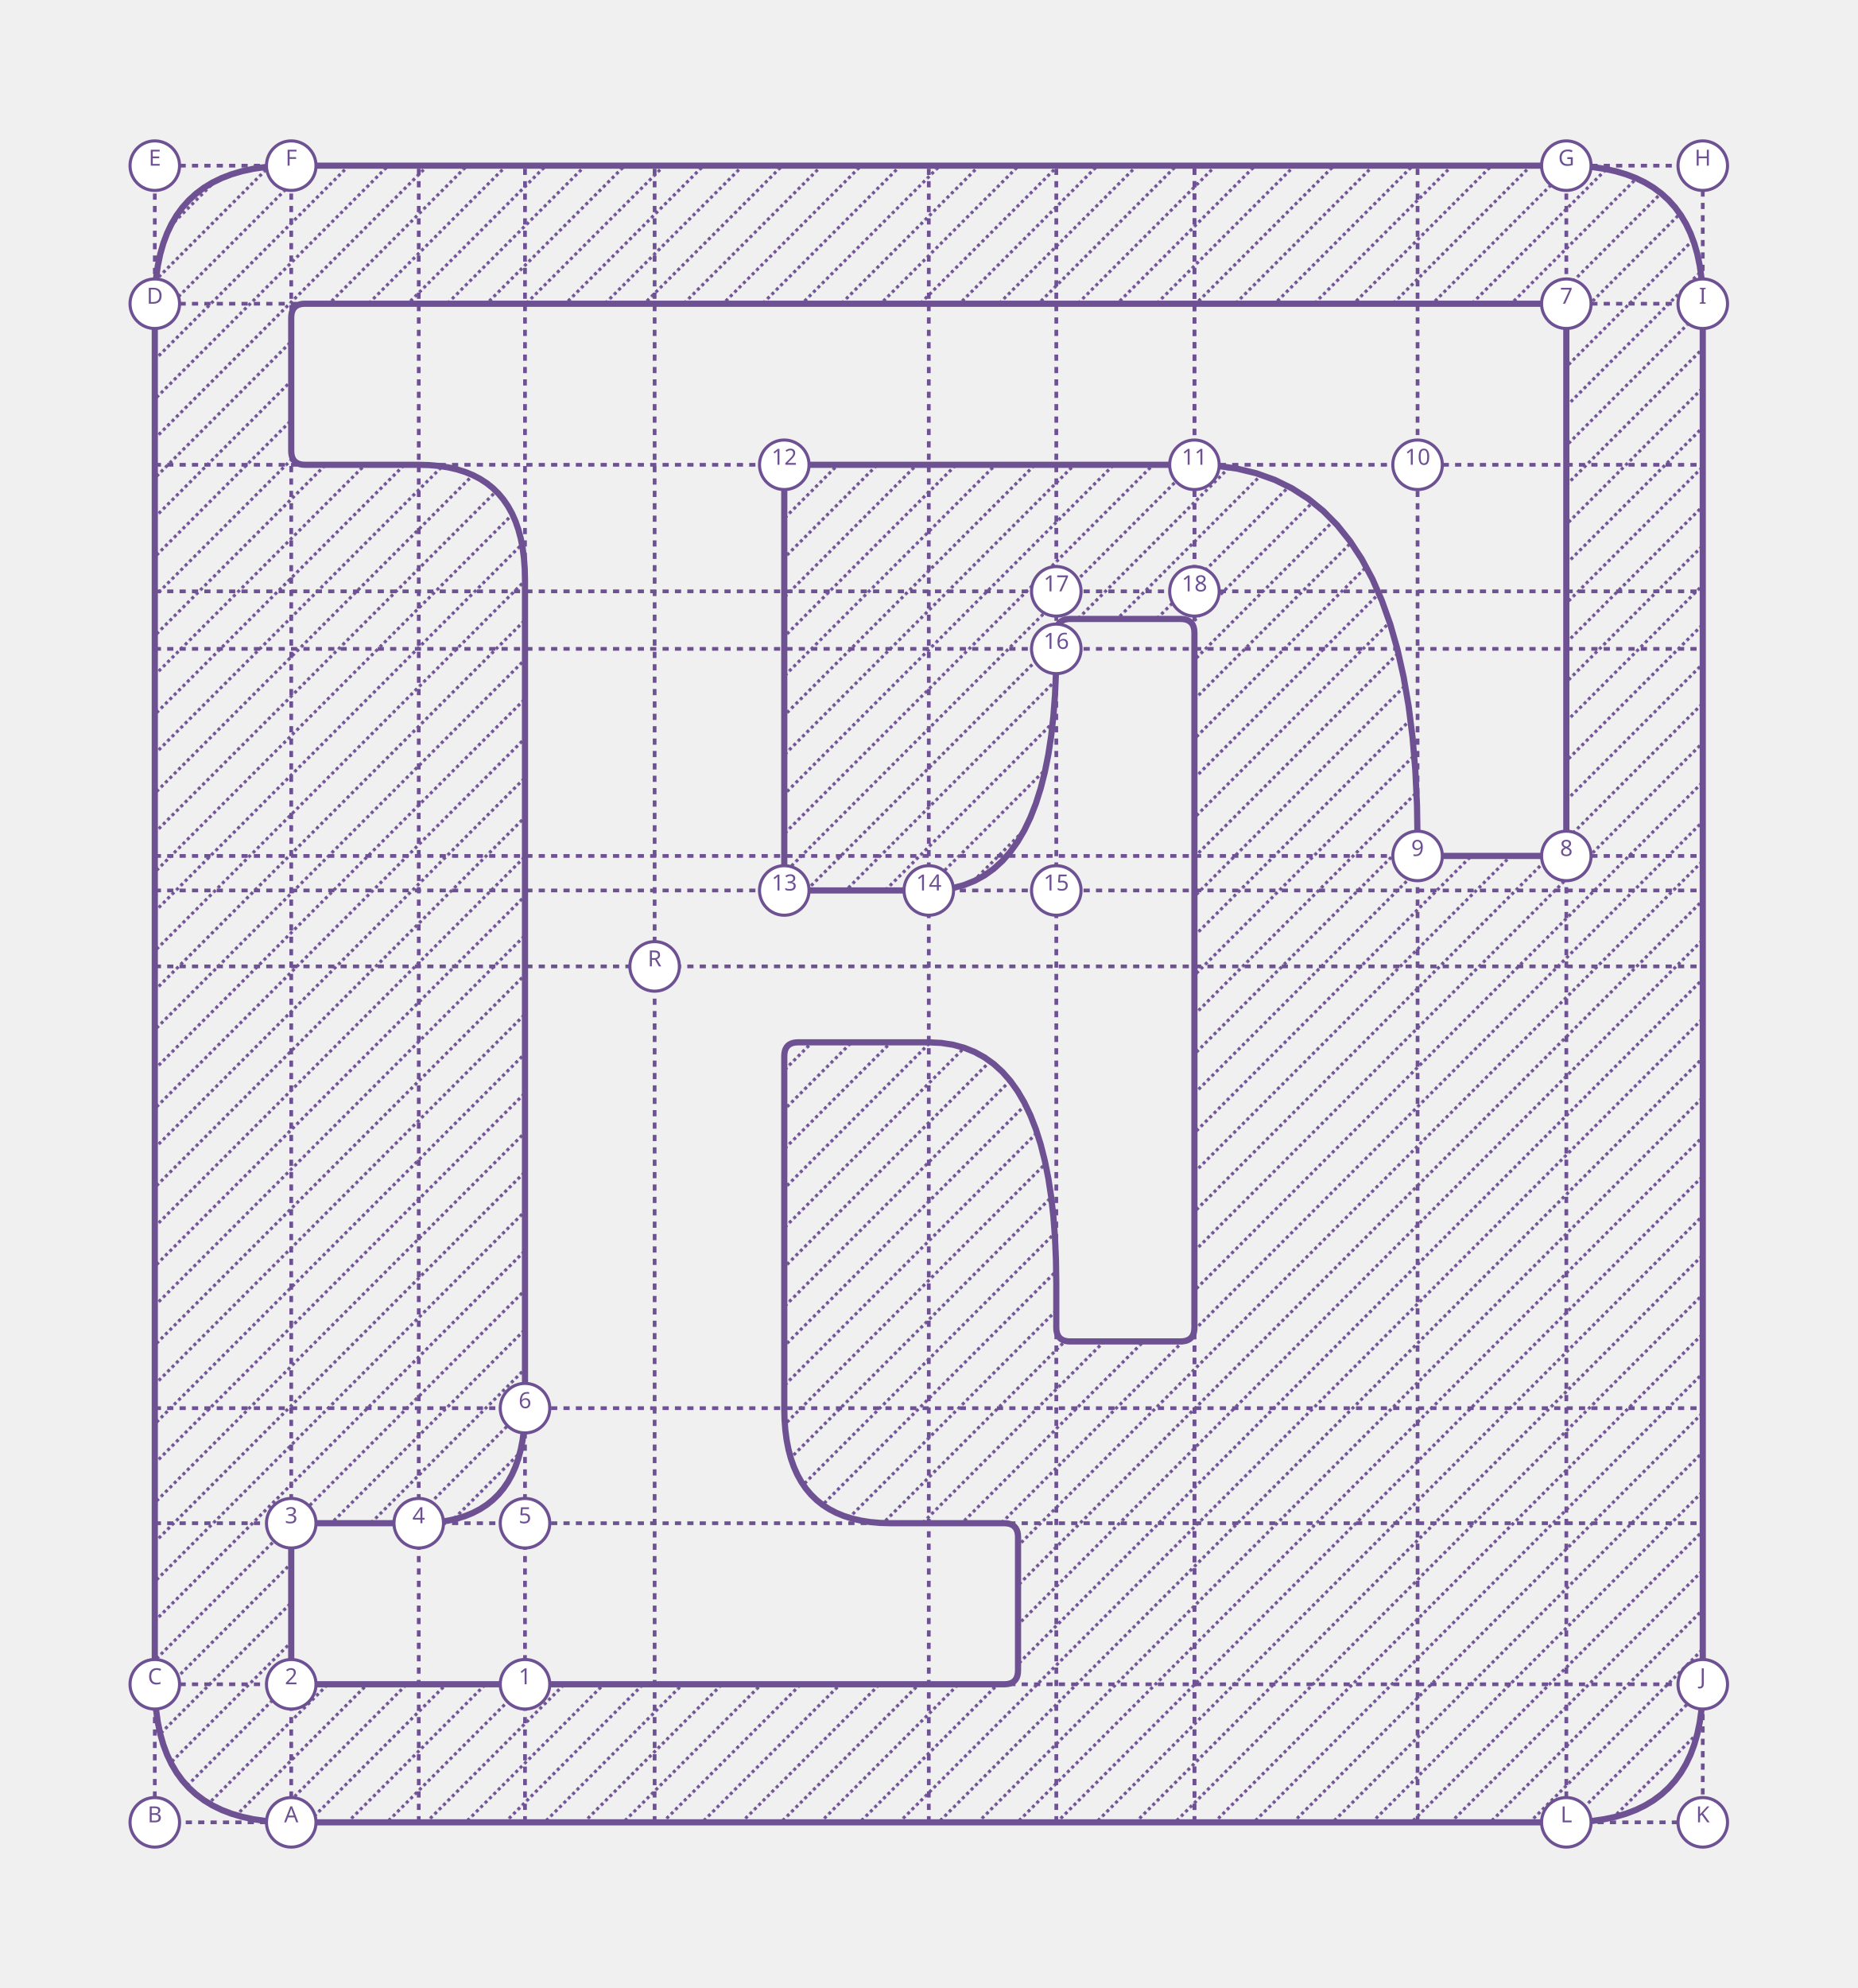
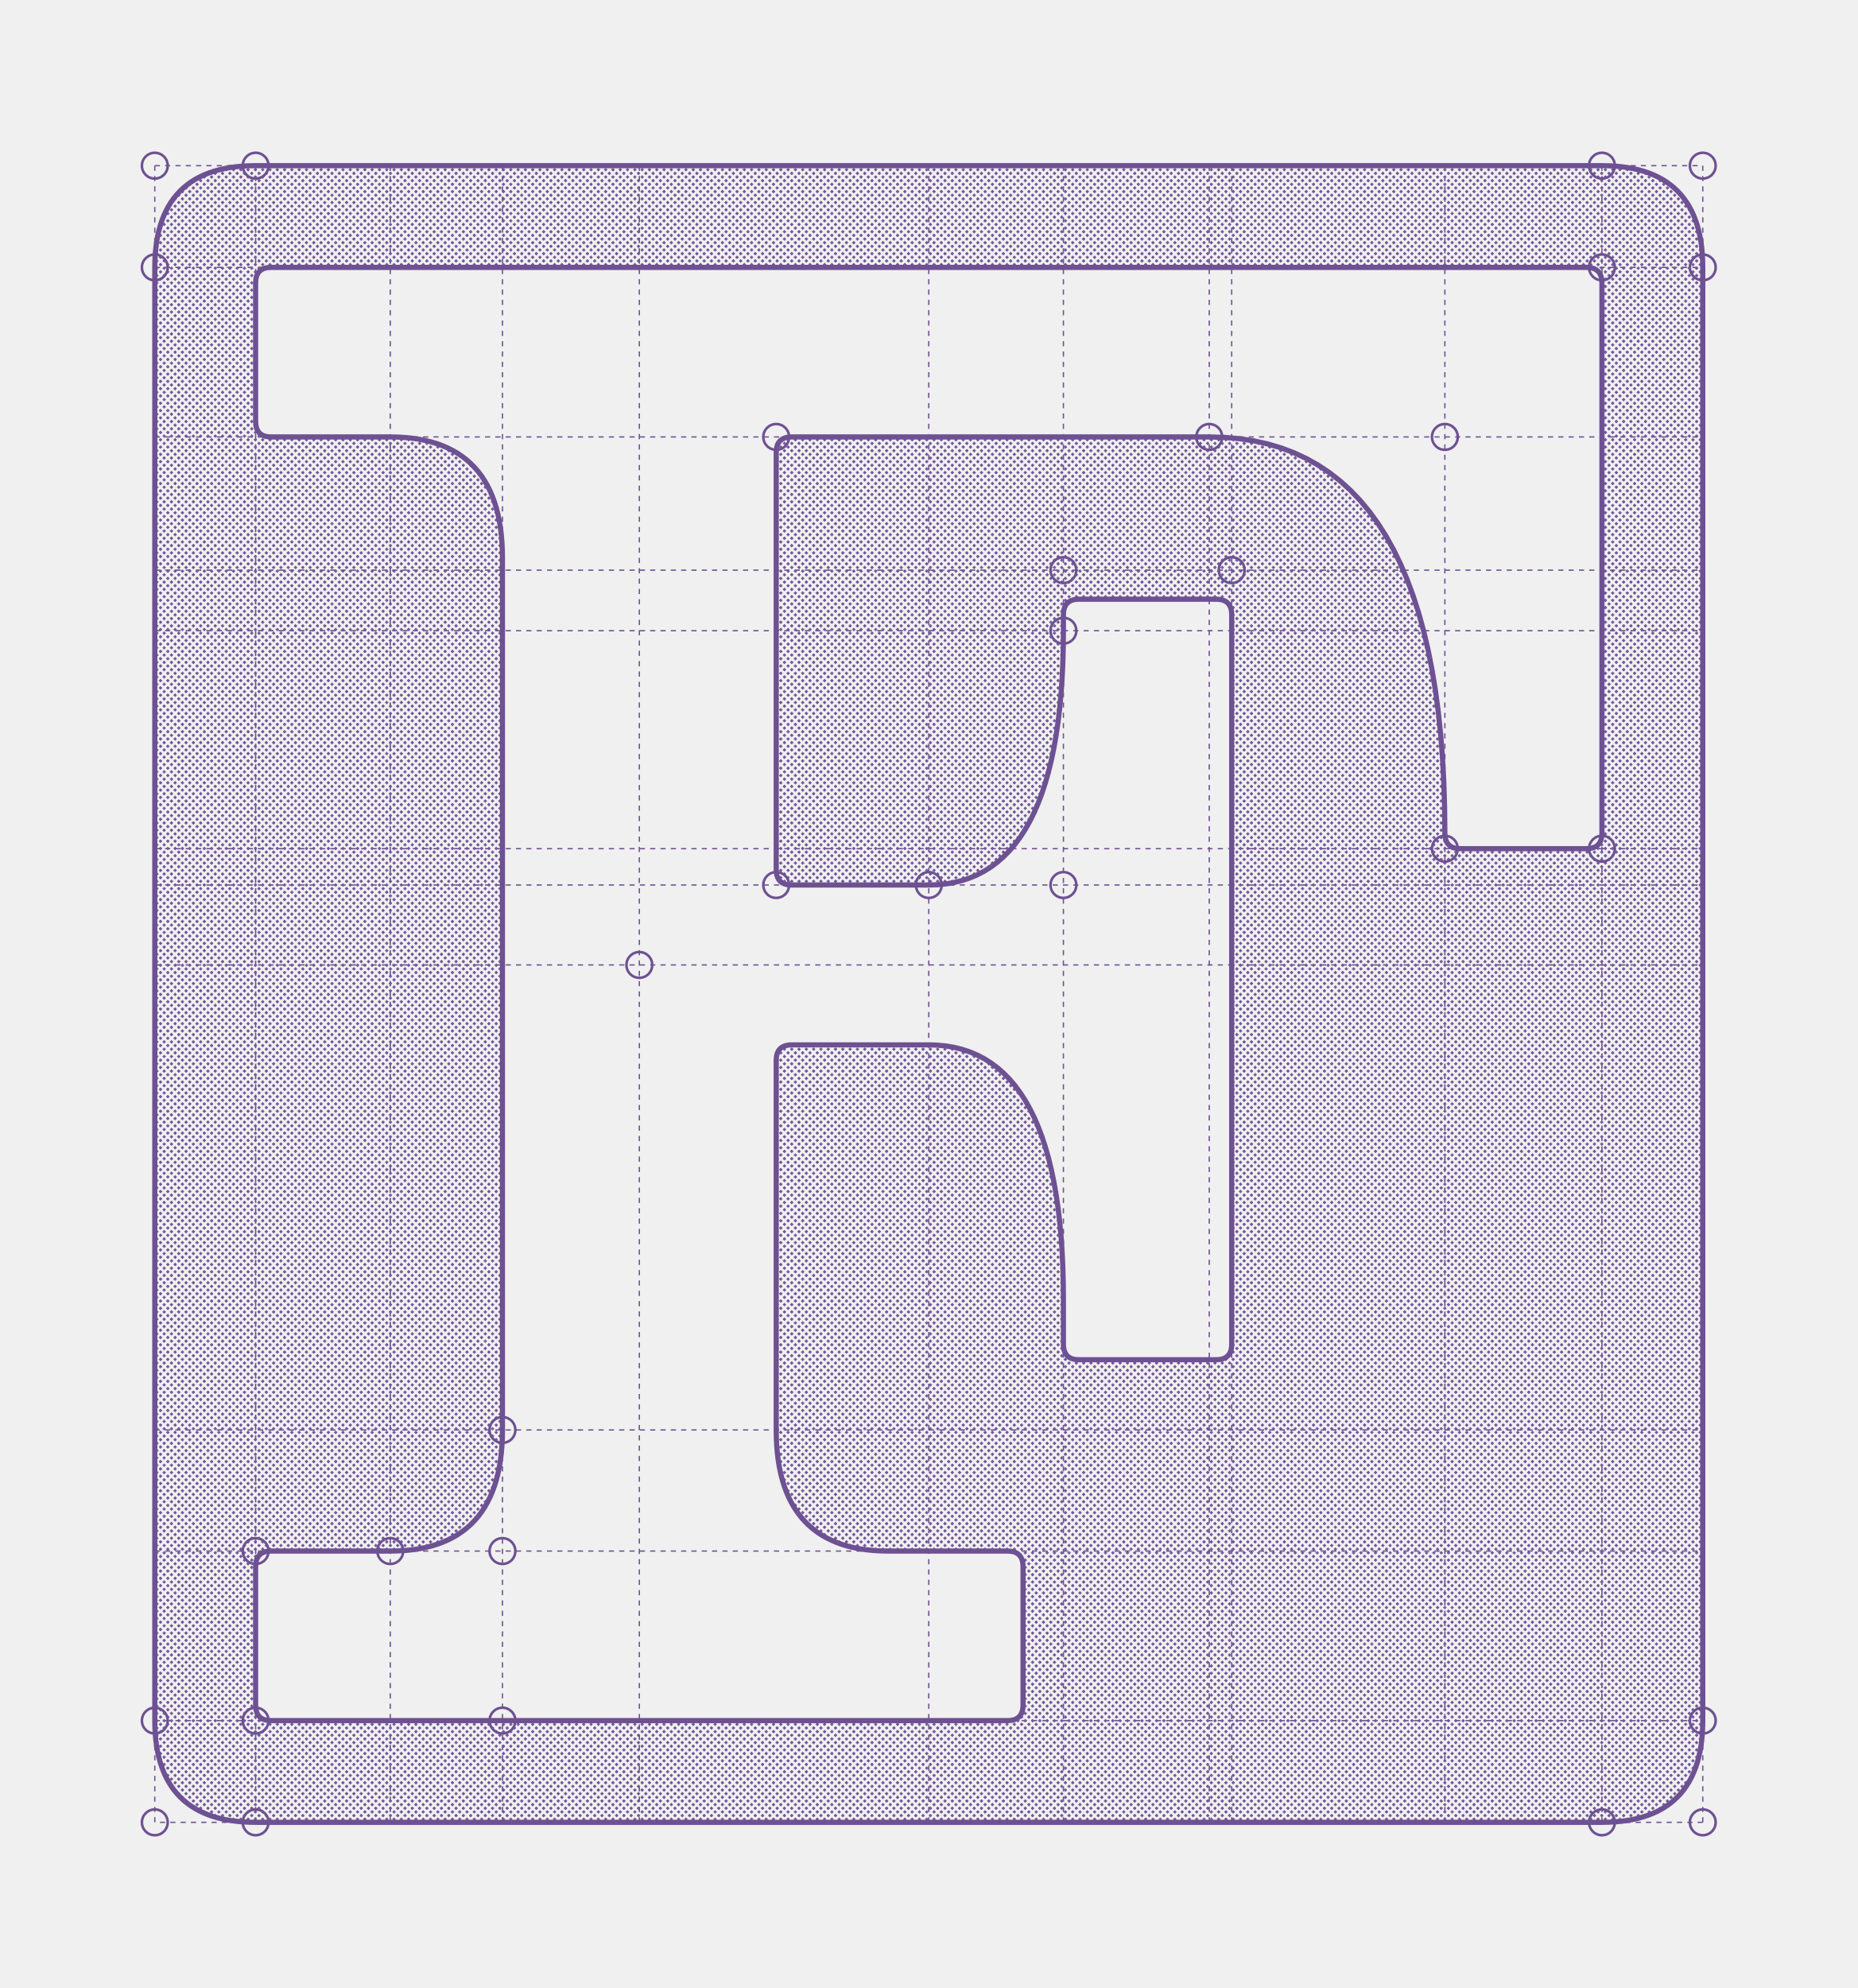
- <svg xmlns="http://www.w3.org/2000/svg" width="600" height="642">
-   <pattern id="diagonalFill" width="9" height="2" patternUnits="userSpaceOnUse" patternTransform="rotate(45)">
+ <svg xmlns="http://www.w3.org/2000/svg" width="720" height="770.4">
+   <pattern id="diagonalFill" width="2" height="2" patternUnits="userSpaceOnUse" patternTransform="rotate(45)">
    <rect x="0" y="0" width="1" height="1" fill="#6d5192" />
  </pattern>
-   <line stroke="#6d5192" x1="94.069" y1="588.5" x2="94.069" y2="53.5" stroke-dasharray="2 2" stroke-width="1.2" />
-   <line stroke="#6d5192" x1="50" y1="543.917" x2="550" y2="543.917" stroke-dasharray="2 2" stroke-width="1.2" />
-   <line stroke="#6d5192" x1="135.255" y1="588.5" x2="135.255" y2="53.5" stroke-dasharray="2 2" stroke-width="1.2" />
-   <line stroke="#6d5192" x1="50" y1="491.903" x2="550" y2="491.903" stroke-dasharray="2 2" stroke-width="1.2" />
-   <line stroke="#6d5192" x1="169.577" y1="588.5" x2="169.577" y2="53.5" stroke-dasharray="2 2" stroke-width="1.2" />
-   <line stroke="#6d5192" x1="50" y1="454.75" x2="550" y2="454.75" stroke-dasharray="2 2" stroke-width="1.2" />
-   <line stroke="#6d5192" x1="505.931" y1="588.5" x2="505.931" y2="53.5" stroke-dasharray="2 2" stroke-width="1.2" />
-   <line stroke="#6d5192" x1="50" y1="98.083" x2="550" y2="98.083" stroke-dasharray="2 2" stroke-width="1.2" />
-   <line stroke="#6d5192" x1="457.88" y1="588.5" x2="457.88" y2="53.5" stroke-dasharray="2 2" stroke-width="1.2" />
-   <line stroke="#6d5192" x1="50" y1="276.417" x2="550" y2="276.417" stroke-dasharray="2 2" stroke-width="1.2" />
-   <line stroke="#6d5192" x1="385.804" y1="588.5" x2="385.804" y2="53.5" stroke-dasharray="2 2" stroke-width="1.2" />
-   <line stroke="#6d5192" x1="50" y1="150.097" x2="550" y2="150.097" stroke-dasharray="2 2" stroke-width="1.2" />
-   <line stroke="#6d5192" x1="300" y1="588.5" x2="300" y2="53.5" stroke-dasharray="2 2" stroke-width="1.2" />
-   <line stroke="#6d5192" x1="50" y1="287.562" x2="550" y2="287.562" stroke-dasharray="2 2" stroke-width="1.2" />
-   <line stroke="#6d5192" x1="341.186" y1="588.5" x2="341.186" y2="53.5" stroke-dasharray="2 2" stroke-width="1.2" />
-   <line stroke="#6d5192" x1="50" y1="209.542" x2="550" y2="209.542" stroke-dasharray="2 2" stroke-width="1.2" />
-   <line stroke="#6d5192" x1="385.804" y1="588.5" x2="385.804" y2="53.5" stroke-dasharray="2 2" stroke-width="1.2" />
-   <line stroke="#6d5192" x1="50" y1="190.965" x2="550" y2="190.965" stroke-dasharray="2 2" stroke-width="1.2" />
-   <line stroke="#6d5192" x1="211.45" y1="588.5" x2="211.45" y2="53.5" stroke-dasharray="2 2" stroke-width="1.2" />
-   <line stroke="#6d5192" x1="50" y1="312.083" x2="550" y2="312.083" stroke-dasharray="2 2" stroke-width="1.2" />
-   <line stroke="#6d5192" x1="50" y1="588.5" x2="50" y2="53.5" stroke-dasharray="2 2" stroke-width="1.2" />
-   <line stroke="#6d5192" x1="50" y1="53.5" x2="550" y2="53.5" stroke-dasharray="2 2" stroke-width="1.2" />
-   <line stroke="#6d5192" x1="550" y1="53.5" x2="550" y2="588.5" stroke-dasharray="2 2" stroke-width="1.2" />
-   <line stroke="#6d5192" x1="550" y1="588.5" x2="50" y2="588.5" stroke-dasharray="2 2" stroke-width="1.2" />
-   <path fill="url(#diagonalFill)" stroke="#6d5192" stroke-width="2" d=" M   253.322   454.75 L   253.322   341.104 L   253.367   340.249 L   253.502   339.484 L   253.727   338.809 L   254.042   338.224 L   254.447   337.729 L   254.942   337.324 L   255.527   337.009 L   256.202   336.784 L   256.967   336.649 L   257.822   336.604 L   300   336.604 L   304.016   336.799 L   307.825   337.384 L   311.429   338.36 L   314.827   339.725 L   318.019   341.48 L   321.005   343.626 L   323.785   346.162 L   326.359   349.088 L   328.727   352.403 L   330.89   356.109 L   332.846   360.205 L   334.596   364.692 L   336.141   369.568 L   337.479   374.834 L   338.612   380.491 L   339.539   386.538 L   340.259   392.974 L   340.774   399.801 L   341.083   407.018 L   341.186   414.625 L   341.186   428.701 L   341.231   429.556 L   341.366   430.321 L   341.591   430.996 L   341.906   431.581 L   342.311   432.076 L   342.806   432.481 L   343.391   432.796 L   344.066   433.021 L   344.831   433.156 L   345.686   433.201 L   381.304   433.201 L   382.159   433.156 L   382.924   433.021 L   383.599   432.796 L   384.184   432.481 L   384.679   432.076 L   385.084   431.581 L   385.399   430.996 L   385.624   430.321 L   385.759   429.556 L   385.804   428.701 L   385.804   204.382 L   385.759   203.527 L   385.624   202.762 L   385.399   202.087 L   385.084   201.502 L   384.679   201.007 L   384.184   200.602 L   383.599   200.287 L   382.924   200.062 L   382.159   199.927 L   381.304   199.882 L   345.686   199.882 L   344.831   199.927 L   344.066   200.062 L   343.391   200.287 L   342.806   200.602 L   342.311   201.007 L   341.906   201.502 L   341.591   202.087 L   341.366   202.762 L   341.231   203.527 L   341.186   204.382 L   341.186   209.542 L   341.083   217.149 L   340.774   224.366 L   340.259   231.192 L   339.539   237.629 L   338.612   243.676 L   337.479   249.332 L   336.141   254.599 L   334.596   259.475 L   332.846   263.961 L   330.89   268.057 L   328.727   271.763 L   326.359   275.079 L   323.785   278.005 L   321.005   280.541 L   318.019   282.686 L   314.827   284.442 L   311.429   285.807 L   307.825   286.782 L   304.016   287.367 L   300   287.562 L   257.822   287.562 L   256.967   287.518 L   256.202   287.383 L   255.527   287.158 L   254.942   286.842 L   254.447   286.438 L   254.042   285.943 L   253.727   285.357 L   253.502   284.682 L   253.367   283.918 L   253.322   283.062 L   253.322   154.597 L   253.367   153.742 L   253.502   152.977 L   253.727   152.302 L   254.042   151.717 L   254.447   151.222 L   254.942   150.817 L   255.527   150.502 L   256.202   150.277 L   256.967   150.142 L   257.822   150.097 L   385.804   150.097 L   392.832   150.402 L   399.499   151.316 L   405.805   152.838 L   411.752   154.97 L   417.338   157.711 L   422.563   161.061 L   427.428   165.02 L   431.933   169.588 L   436.077   174.766 L   439.861   180.552 L   443.285   186.948 L   446.348   193.952 L   449.051   201.566 L   451.393   209.789 L   453.375   218.621 L   454.997   228.062 L   456.258   238.112 L   457.159   248.771 L   457.7   260.039 L   457.88   271.917 L   457.88   271.917 L   457.925   272.772 L   458.06   273.537 L   458.285   274.212 L   458.6   274.797 L   459.005   275.292 L   459.5   275.697 L   460.085   276.012 L   460.76   276.237 L   461.525   276.372 L   462.38   276.417 L   501.431   276.417 L   502.286   276.372 L   503.051   276.237 L   503.726   276.012 L   504.311   275.697 L   504.806   275.292 L   505.211   274.797 L   505.526   274.212 L   505.751   273.537 L   505.886   272.772 L   505.931   271.917 L   505.931   102.583 L   505.886   101.728 L   505.751   100.963 L   505.526   100.288 L   505.211    99.703 L   504.806    99.208 L   504.311    98.803 L   503.726    98.488 L   503.051    98.263 L   502.286    98.128 L   501.431    98.083 L   169.577    98.083 L    98.569    98.083 L    97.714    98.128 L    96.949    98.263 L    96.274    98.488 L    95.689    98.803 L    95.194    99.208 L    94.789    99.703 L    94.474   100.288 L    94.249   100.963 L    94.114   101.728 L    94.069   102.583 L    94.069   145.597 L    94.114   146.452 L    94.249   147.217 L    94.474   147.892 L    94.789   148.477 L    95.194   148.972 L    95.689   149.377 L    96.274   149.692 L    96.949   149.917 L    97.714   150.052 L    98.569   150.097 L   135.255   150.097 L   138.602   150.19 L   141.777   150.469 L   144.78   150.933 L   147.611   151.583 L   150.271   152.419 L   152.76   153.441 L   155.076   154.649 L   157.221   156.042 L   159.195   157.621 L   160.997   159.386 L   162.627   161.336 L   164.086   163.472 L   165.373   165.794 L   166.488   168.302 L   167.432   170.996 L   168.204   173.875 L   168.805   176.94 L   169.234   180.191 L   169.491   183.628 L   169.577   187.25 L   169.577   454.75 L   169.491   458.372 L   169.234   461.809 L   168.805   465.06 L   168.204   468.125 L   167.432   471.004 L   166.488   473.698 L   165.373   476.206 L   164.086   478.528 L   162.627   480.664 L   160.997   482.614 L   159.195   484.379 L   157.221   485.958 L   155.076   487.351 L   152.76   488.559 L   150.271   489.581 L   147.611   490.417 L   144.78   491.067 L   141.777   491.531 L   138.602   491.81 L   135.255   491.903 L    98.569   491.903 L    97.714   491.948 L    96.949   492.083 L    96.274   492.308 L    95.689   492.623 L    95.194   493.028 L    94.789   493.523 L    94.474   494.108 L    94.249   494.783 L    94.114   495.548 L    94.069   496.403 L    94.069   539.417 L    94.114   540.272 L    94.249   541.037 L    94.474   541.712 L    94.789   542.297 L    95.194   542.792 L    95.689   543.197 L    96.274   543.512 L    96.949   543.737 L    97.714   543.872 L    98.569   543.917 L   169.577   543.917 L   253.322   543.917 L   324.33   543.917 L   325.185   543.872 L   325.95   543.737 L   326.625   543.512 L   327.21   543.197 L   327.705   542.792 L   328.11   542.297 L   328.425   541.712 L   328.65   541.037 L   328.785   540.272 L   328.83   539.417 L   328.83   496.403 L   328.785   495.548 L   328.65   494.783 L   328.425   494.108 L   328.11   493.523 L   327.705   493.028 L   327.21   492.623 L   326.625   492.308 L   325.95   492.083 L   325.185   491.948 L   324.33   491.903 L   287.644   491.903 L   284.298   491.81 L   281.123   491.531 L   278.12   491.067 L   275.288   490.417 L   272.628   489.581 L   270.14   488.559 L   267.823   487.351 L   265.678   485.958 L   263.705   484.379 L   261.903   482.614 L   260.272   480.664 L   258.814   478.528 L   257.527   476.206 L   256.411   473.698 L   255.467   471.004 L   254.695   468.125 L   254.095   465.06 L   253.665   461.809 L   253.408   458.372 L   253.322   454.75 z M    94.069   588.5 L    89.772   588.389 L    85.696   588.054 L    81.84   587.497 L    78.204   586.717 L    74.789   585.714 L    71.594   584.488 L    68.619   583.039 L    65.865   581.367 L    63.331   579.472 L    61.017   577.354 L    58.924   575.014 L    57.051   572.45 L    55.398   569.664 L    53.966   566.654 L    52.754   563.422 L    51.763   559.967 L    50.992   556.289 L    50.441   552.388 L    50.11   548.264 L    50   543.917 L    50    98.083 L    50.11    93.736 L    50.441    89.613 L    50.992    85.711 L    51.763    82.033 L    52.754    78.578 L    53.966    75.346 L    55.398    72.336 L    57.051    69.55 L    58.924    66.986 L    61.017    64.646 L    63.331    62.528 L    65.865    60.633 L    68.619    58.961 L    71.594    57.513 L    74.789    56.286 L    78.204    55.283 L    81.84    54.503 L    85.696    53.946 L    89.772    53.611 L    94.069    53.5 L   505.931    53.5 L   510.228    53.611 L   514.304    53.946 L   518.16    54.503 L   521.796    55.283 L   525.211    56.286 L   528.406    57.512 L   531.381    58.961 L   534.135    60.633 L   536.669    62.528 L   538.983    64.646 L   541.076    66.986 L   542.949    69.55 L   544.602    72.336 L   546.034    75.346 L   547.246    78.578 L   548.237    82.033 L   549.008    85.711 L   549.559    89.613 L   549.89    93.736 L   550    98.083 L   550   543.917 L   549.89   548.264 L   549.559   552.387 L   549.008   556.289 L   548.237   559.967 L   547.246   563.422 L   546.034   566.654 L   544.602   569.664 L   542.949   572.45 L   541.076   575.014 L   538.983   577.354 L   536.669   579.472 L   534.135   581.367 L   531.381   583.039 L   528.406   584.487 L   525.211   585.714 L   521.796   586.717 L   518.16   587.497 L   514.304   588.054 L   510.228   588.389 L   505.931   588.5 L    94.069   588.5 z " />
-   <circle fill="white" stroke="#6d5192" cx="169.577" cy="543.917" r="8" />
-   <text x="169.577" y="543.917" text-anchor="middle" alignment-baseline="central" fill="#6d5192" font-size="60%" font-family="Cascadia Mono">
+   <line stroke="#6d5192" x1="99.085" y1="706.2" x2="99.085" y2="64.2" stroke-dasharray="2 2" stroke-width=".5" />
+   <line stroke="#6d5192" x1="60" y1="666.779" x2="660" y2="666.779" stroke-dasharray="2 2" stroke-width=".5" />
+   <line stroke="#6d5192" x1="151.268" y1="706.2" x2="151.268" y2="64.2" stroke-dasharray="2 2" stroke-width=".5" />
+   <line stroke="#6d5192" x1="60" y1="601.077" x2="660" y2="601.077" stroke-dasharray="2 2" stroke-width=".5" />
+   <line stroke="#6d5192" x1="194.754" y1="706.2" x2="194.754" y2="64.2" stroke-dasharray="2 2" stroke-width=".5" />
+   <line stroke="#6d5192" x1="60" y1="554.147" x2="660" y2="554.147" stroke-dasharray="2 2" stroke-width=".5" />
+   <line stroke="#6d5192" x1="620.915" y1="706.2" x2="620.915" y2="64.2" stroke-dasharray="2 2" stroke-width=".5" />
+   <line stroke="#6d5192" x1="60" y1="103.621" x2="660" y2="103.621" stroke-dasharray="2 2" stroke-width=".5" />
+   <line stroke="#6d5192" x1="560.035" y1="706.2" x2="560.035" y2="64.2" stroke-dasharray="2 2" stroke-width=".5" />
+   <line stroke="#6d5192" x1="60" y1="328.884" x2="660" y2="328.884" stroke-dasharray="2 2" stroke-width=".5" />
+   <line stroke="#6d5192" x1="468.714" y1="706.2" x2="468.714" y2="64.2" stroke-dasharray="2 2" stroke-width=".5" />
+   <line stroke="#6d5192" x1="60" y1="169.323" x2="660" y2="169.323" stroke-dasharray="2 2" stroke-width=".5" />
+   <line stroke="#6d5192" x1="360" y1="706.2" x2="360" y2="64.2" stroke-dasharray="2 2" stroke-width=".5" />
+   <line stroke="#6d5192" x1="60" y1="342.963" x2="660" y2="342.963" stroke-dasharray="2 2" stroke-width=".5" />
+   <line stroke="#6d5192" x1="412.183" y1="706.2" x2="412.183" y2="64.2" stroke-dasharray="2 2" stroke-width=".5" />
+   <line stroke="#6d5192" x1="60" y1="244.411" x2="660" y2="244.411" stroke-dasharray="2 2" stroke-width=".5" />
+   <line stroke="#6d5192" x1="477.412" y1="706.2" x2="477.412" y2="64.2" stroke-dasharray="2 2" stroke-width=".5" />
+   <line stroke="#6d5192" x1="60" y1="220.946" x2="660" y2="220.946" stroke-dasharray="2 2" stroke-width=".5" />
+   <line stroke="#6d5192" x1="247.807" y1="706.2" x2="247.807" y2="64.2" stroke-dasharray="2 2" stroke-width=".5" />
+   <line stroke="#6d5192" x1="60" y1="373.937" x2="660" y2="373.937" stroke-dasharray="2 2" stroke-width=".5" />
+   <line stroke="#6d5192" x1="60" y1="706.2" x2="60" y2="64.2" stroke-dasharray="2 2" stroke-width=".5" />
+   <line stroke="#6d5192" x1="60" y1="64.2" x2="660" y2="64.2" stroke-dasharray="2 2" stroke-width=".5" />
+   <line stroke="#6d5192" x1="660" y1="64.2" x2="660" y2="706.2" stroke-dasharray="2 2" stroke-width=".5" />
+   <line stroke="#6d5192" x1="660" y1="706.2" x2="60" y2="706.2" stroke-dasharray="2 2" stroke-width=".5" />
+   <path fill="url(#diagonalFill)" stroke="#6d5192" stroke-width="2" d=" M   300.859   554.147 L   300.859   410.911 L   300.919   409.771 L   301.099   408.751 L   301.399   407.851 L   301.819   407.071 L   302.359   406.411 L   303.019   405.871 L   303.799   405.451 L   304.699   405.151 L   305.719   404.971 L   306.859   404.911 L   360   404.911 L   363.421   405.02 L   366.726   405.349 L   369.915   405.896 L   372.988   406.663 L   375.945   407.648 L   378.786   408.853 L   381.511   410.276 L   384.12   411.919 L   386.613   413.78 L   388.991   415.861 L   391.252   418.16 L   393.397   420.679 L   395.426   423.417 L   397.34   426.373 L   399.137   429.549 L   400.819   432.943 L   402.384   436.557 L   403.834   440.389 L   405.167   444.441 L   406.385   448.712 L   407.487   453.201 L   408.472   457.91 L   409.342   462.838 L   410.096   467.984 L   410.733   473.35 L   411.255   478.935 L   411.661   484.738 L   411.951   490.761 L   412.125   497.003 L   412.183   503.463 L   412.183   520.928 L   412.243   522.068 L   412.423   523.088 L   412.723   523.988 L   413.143   524.768 L   413.683   525.428 L   414.343   525.968 L   415.123   526.388 L   416.023   526.688 L   417.043   526.868 L   418.183   526.928 L   471.412   526.928 L   472.552   526.868 L   473.572   526.688 L   474.472   526.388 L   475.252   525.968 L   475.912   525.428 L   476.452   524.768 L   476.872   523.988 L   477.172   523.088 L   477.352   522.068 L   477.412   520.928 L   477.412   238.209 L   477.352   237.069 L   477.172   236.049 L   476.872   235.149 L   476.452   234.369 L   475.912   233.709 L   475.252   233.169 L   474.472   232.749 L   473.572   232.449 L   472.552   232.269 L   471.412   232.209 L   418.183   232.209 L   417.043   232.269 L   416.023   232.449 L   415.123   232.749 L   414.343   233.169 L   413.683   233.709 L   413.143   234.369 L   412.723   235.149 L   412.423   236.049 L   412.243   237.069 L   412.183   238.209 L   412.183   244.411 L   412.125   250.871 L   411.951   257.113 L   411.661   263.136 L   411.255   268.939 L   410.733   274.524 L   410.096   279.889 L   409.342   285.036 L   408.472   289.964 L   407.487   294.672 L   406.385   299.162 L   405.167   303.433 L   403.834   307.484 L   402.384   311.317 L   400.819   314.93 L   399.137   318.325 L   397.34   321.501 L   395.426   324.457 L   393.397   327.195 L   391.252   329.713 L   388.991   332.013 L   386.613   334.093 L   384.12   335.955 L   381.511   337.598 L   378.786   339.021 L   375.945   340.226 L   372.988   341.211 L   369.915   341.978 L   366.726   342.525 L   363.421   342.854 L   360   342.963 L   306.859   342.963 L   305.719   342.903 L   304.699   342.723 L   303.799   342.423 L   303.019   342.003 L   302.359   341.463 L   301.819   340.803 L   301.399   340.023 L   301.099   339.123 L   300.919   338.103 L   300.859   336.963 L   300.859   175.323 L   300.919   174.183 L   301.099   173.163 L   301.399   172.263 L   301.819   171.483 L   302.359   170.823 L   303.019   170.283 L   303.799   169.863 L   304.699   169.563 L   305.719   169.383 L   306.859   169.323 L   468.714   169.323 L   474.701   169.494 L   480.485   170.006 L   486.065   170.859 L   491.443   172.053 L   496.618   173.589 L   501.59   175.465 L   506.359   177.684 L   510.925   180.243 L   515.288   183.144 L   519.448   186.385 L   523.405   189.968 L   527.159   193.893 L   530.711   198.158 L   534.059   202.765 L   537.205   207.713 L   540.147   213.003 L   542.887   218.633 L   545.423   224.605 L   547.757   230.918 L   549.888   237.572 L   551.816   244.568 L   553.541   251.905 L   555.063   259.583 L   556.382   267.602 L   557.498   275.963 L   558.411   284.665 L   559.121   293.708 L   559.629   303.092 L   559.933   312.817 L   560.035   322.884 L   560.035   322.884 L   560.095   324.024 L   560.275   325.044 L   560.575   325.944 L   560.995   326.724 L   561.535   327.384 L   562.195   327.924 L   562.975   328.344 L   563.875   328.644 L   564.895   328.824 L   566.035   328.884 L   614.915   328.884 L   616.055   328.824 L   617.075   328.644 L   617.975   328.344 L   618.755   327.924 L   619.415   327.384 L   619.955   326.724 L   620.375   325.944 L   620.675   325.044 L   620.855   324.024 L   620.915   322.884 L   620.915   109.621 L   620.855   108.481 L   620.675   107.461 L   620.375   106.561 L   619.955   105.781 L   619.415   105.121 L   618.755   104.581 L   617.975   104.161 L   617.075   103.861 L   616.055   103.681 L   614.915   103.621 L   194.754   103.621 L   105.085   103.621 L   103.945   103.681 L   102.925   103.861 L   102.025   104.161 L   101.245   104.581 L   100.585   105.121 L   100.045   105.781 L    99.625   106.561 L    99.325   107.461 L    99.145   108.481 L    99.085   109.621 L    99.085   163.323 L    99.145   164.463 L    99.325   165.483 L    99.625   166.383 L   100.045   167.163 L   100.585   167.823 L   101.245   168.363 L   102.025   168.783 L   102.925   169.083 L   103.945   169.263 L   105.085   169.323 L   151.268   169.323 L   154.119   169.375 L   156.873   169.532 L   159.53   169.792 L   162.091   170.157 L   164.555   170.627 L   166.923   171.2 L   169.194   171.878 L   171.368   172.66 L   173.446   173.547 L   175.427   174.537 L   177.311   175.632 L   179.099   176.832 L   180.79   178.135 L   182.385   179.543 L   183.882   181.055 L   185.284   182.672 L   186.588   184.393 L   187.796   186.218 L   188.908   188.147 L   189.922   190.181 L   190.84   192.319 L   191.662   194.561 L   192.386   196.907 L   193.015   199.358 L   193.546   201.913 L   193.981   204.572 L   194.319   207.336 L   194.561   210.204 L   194.706   213.176 L   194.754   216.253 L   194.754   554.147 L   194.706   557.224 L   194.561   560.196 L   194.319   563.064 L   193.981   565.828 L   193.546   568.487 L   193.015   571.042 L   192.386   573.493 L   191.662   575.839 L   190.84   578.081 L   189.922   580.219 L   188.908   582.253 L   187.796   584.182 L   186.588   586.007 L   185.284   587.728 L   183.882   589.345 L   182.385   590.857 L   180.79   592.265 L   179.099   593.568 L   177.311   594.768 L   175.427   595.863 L   173.446   596.853 L   171.368   597.74 L   169.194   598.522 L   166.923   599.2 L   164.555   599.773 L   162.091   600.243 L   159.53   600.608 L   156.873   600.868 L   154.119   601.025 L   151.268   601.077 L   105.085   601.077 L   103.945   601.137 L   102.925   601.317 L   102.025   601.617 L   101.245   602.037 L   100.585   602.577 L   100.045   603.237 L    99.625   604.017 L    99.325   604.917 L    99.145   605.937 L    99.085   607.077 L    99.085   660.779 L    99.145   661.919 L    99.325   662.939 L    99.625   663.839 L   100.045   664.619 L   100.585   665.279 L   101.245   665.819 L   102.025   666.239 L   102.925   666.539 L   103.945   666.719 L   105.085   666.779 L   194.754   666.779 L   300.859   666.779 L   390.528   666.779 L   391.668   666.719 L   392.688   666.539 L   393.588   666.239 L   394.368   665.819 L   395.028   665.279 L   395.568   664.619 L   395.988   663.839 L   396.288   662.939 L   396.468   661.919 L   396.528   660.779 L   396.528   607.077 L   396.468   605.937 L   396.288   604.917 L   395.988   604.017 L   395.568   603.237 L   395.028   602.577 L   394.368   602.037 L   393.588   601.617 L   392.688   601.317 L   391.668   601.137 L   390.528   601.077 L   344.345   601.077 L   341.494   601.025 L   338.74   600.868 L   336.083   600.608 L   333.522   600.243 L   331.058   599.773 L   328.69   599.2 L   326.419   598.522 L   324.245   597.74 L   322.167   596.853 L   320.186   595.863 L   318.302   594.768 L   316.514   593.568 L   314.823   592.265 L   313.229   590.857 L   311.731   589.345 L   310.329   587.728 L   309.025   586.007 L   307.817   584.182 L   306.706   582.253 L   305.691   580.219 L   304.773   578.081 L   303.952   575.839 L   303.227   573.493 L   302.599   571.042 L   302.067   568.487 L   301.632   565.828 L   301.294   563.064 L   301.052   560.196 L   300.908   557.224 L   300.859   554.147 z M    99.085   706.2 L    96.523   706.156 L    94.047   706.025 L    91.659   705.806 L    89.357   705.499 L    87.142   705.105 L    85.014   704.623 L    82.973   704.054 L    81.019   703.397 L    79.152   702.652 L    77.371   701.82 L    75.677   700.9 L    74.071   699.893 L    72.551   698.798 L    71.117   697.615 L    69.771   696.345 L    68.512   694.987 L    67.339   693.542 L    66.254   692.008 L    65.255   690.388 L    64.343   688.68 L    63.518   686.884 L    62.779   685 L    62.128   683.029 L    61.563   680.971 L    61.086   678.824 L    60.695   676.59 L    60.391   674.269 L    60.174   671.86 L    60.043   669.363 L    60   666.779 L    60   103.621 L    60.043   101.037 L    60.174    98.54 L    60.391    96.131 L    60.695    93.81 L    61.086    91.576 L    61.563    89.43 L    62.128    87.371 L    62.779    85.4 L    63.518    83.516 L    64.343    81.721 L    65.255    80.012 L    66.254    78.392 L    67.339    76.859 L    68.512    75.413 L    69.771    74.055 L    71.118    72.785 L    72.551    71.602 L    74.071    70.507 L    75.677    69.5 L    77.371    68.58 L    79.152    67.748 L    81.019    67.003 L    82.973    66.346 L    85.014    65.777 L    87.142    65.295 L    89.357    64.901 L    91.659    64.594 L    94.047    64.375 L    96.523    64.244 L    99.085    64.2 L   620.915    64.2 L   623.477    64.244 L   625.953    64.375 L   628.341    64.594 L   630.643    64.901 L   632.858    65.295 L   634.986    65.777 L   637.027    66.346 L   638.981    67.003 L   640.848    67.748 L   642.629    68.58 L   644.323    69.5 L   645.929    70.507 L   647.449    71.602 L   648.883    72.785 L   650.229    74.055 L   651.488    75.413 L   652.661    76.859 L   653.746    78.392 L   654.745    80.012 L   655.657    81.72 L   656.482    83.516 L   657.221    85.4 L   657.872    87.371 L   658.437    89.43 L   658.914    91.576 L   659.305    93.81 L   659.609    96.131 L   659.826    98.54 L   659.957   101.037 L   660   103.621 L   660   666.779 L   659.957   669.363 L   659.826   671.86 L   659.609   674.269 L   659.305   676.59 L   658.914   678.824 L   658.437   680.971 L   657.872   683.029 L   657.221   685 L   656.482   686.884 L   655.657   688.68 L   654.745   690.388 L   653.746   692.008 L   652.661   693.542 L   651.488   694.987 L   650.229   696.345 L   648.882   697.615 L   647.449   698.798 L   645.929   699.893 L   644.323   700.9 L   642.629   701.82 L   640.848   702.652 L   638.981   703.397 L   637.027   704.054 L   634.986   704.623 L   632.858   705.105 L   630.643   705.499 L   628.341   705.806 L   625.953   706.025 L   623.477   706.156 L   620.915   706.2 L    99.085   706.2 z " />
+   <circle fill="none" stroke="#6d5192" cx="194.754" cy="666.779" r="5" />
+   <text x="194.754" y="666.779" text-anchor="middle" alignment-baseline="central" fill="#6d5192" font-size="0" font-family="Arial">
1
</text>
-   <circle fill="white" stroke="#6d5192" cx="94.069" cy="543.917" r="8" />
-   <text x="94.069" y="543.917" text-anchor="middle" alignment-baseline="central" fill="#6d5192" font-size="60%" font-family="Cascadia Mono">
+   <circle fill="none" stroke="#6d5192" cx="99.085" cy="666.779" r="5" />
+   <text x="99.085" y="666.779" text-anchor="middle" alignment-baseline="central" fill="#6d5192" font-size="0" font-family="Arial">
2
</text>
-   <circle fill="white" stroke="#6d5192" cx="94.069" cy="491.903" r="8" />
-   <text x="94.069" y="491.903" text-anchor="middle" alignment-baseline="central" fill="#6d5192" font-size="60%" font-family="Cascadia Mono">
+   <circle fill="none" stroke="#6d5192" cx="99.085" cy="601.077" r="5" />
+   <text x="99.085" y="601.077" text-anchor="middle" alignment-baseline="central" fill="#6d5192" font-size="0" font-family="Arial">
3
</text>
-   <circle fill="white" stroke="#6d5192" cx="135.255" cy="491.903" r="8" />
-   <text x="135.255" y="491.903" text-anchor="middle" alignment-baseline="central" fill="#6d5192" font-size="60%" font-family="Cascadia Mono">
+   <circle fill="none" stroke="#6d5192" cx="151.268" cy="601.077" r="5" />
+   <text x="151.268" y="601.077" text-anchor="middle" alignment-baseline="central" fill="#6d5192" font-size="0" font-family="Arial">
4
</text>
-   <circle fill="white" stroke="#6d5192" cx="169.577" cy="491.903" r="8" />
-   <text x="169.577" y="491.903" text-anchor="middle" alignment-baseline="central" fill="#6d5192" font-size="60%" font-family="Cascadia Mono">
+   <circle fill="none" stroke="#6d5192" cx="194.754" cy="601.077" r="5" />
+   <text x="194.754" y="601.077" text-anchor="middle" alignment-baseline="central" fill="#6d5192" font-size="0" font-family="Arial">
5
</text>
-   <circle fill="white" stroke="#6d5192" cx="169.577" cy="454.75" r="8" />
-   <text x="169.577" y="454.75" text-anchor="middle" alignment-baseline="central" fill="#6d5192" font-size="60%" font-family="Cascadia Mono">
+   <circle fill="none" stroke="#6d5192" cx="194.754" cy="554.147" r="5" />
+   <text x="194.754" y="554.147" text-anchor="middle" alignment-baseline="central" fill="#6d5192" font-size="0" font-family="Arial">
6
</text>
-   <circle fill="white" stroke="#6d5192" cx="505.931" cy="98.083" r="8" />
-   <text x="505.931" y="98.083" text-anchor="middle" alignment-baseline="central" fill="#6d5192" font-size="60%" font-family="Cascadia Mono">
+   <circle fill="none" stroke="#6d5192" cx="620.915" cy="103.621" r="5" />
+   <text x="620.915" y="103.621" text-anchor="middle" alignment-baseline="central" fill="#6d5192" font-size="0" font-family="Arial">
7
</text>
-   <circle fill="white" stroke="#6d5192" cx="505.931" cy="276.417" r="8" />
-   <text x="505.931" y="276.417" text-anchor="middle" alignment-baseline="central" fill="#6d5192" font-size="60%" font-family="Cascadia Mono">
+   <circle fill="none" stroke="#6d5192" cx="620.915" cy="328.884" r="5" />
+   <text x="620.915" y="328.884" text-anchor="middle" alignment-baseline="central" fill="#6d5192" font-size="0" font-family="Arial">
8
</text>
-   <circle fill="white" stroke="#6d5192" cx="457.88" cy="276.417" r="8" />
-   <text x="457.88" y="276.417" text-anchor="middle" alignment-baseline="central" fill="#6d5192" font-size="60%" font-family="Cascadia Mono">
+   <circle fill="none" stroke="#6d5192" cx="560.035" cy="328.884" r="5" />
+   <text x="560.035" y="328.884" text-anchor="middle" alignment-baseline="central" fill="#6d5192" font-size="0" font-family="Arial">
9
</text>
-   <circle fill="white" stroke="#6d5192" cx="457.88" cy="150.097" r="8" />
-   <text x="457.88" y="150.097" text-anchor="middle" alignment-baseline="central" fill="#6d5192" font-size="60%" font-family="Cascadia Mono">
+   <circle fill="none" stroke="#6d5192" cx="560.035" cy="169.323" r="5" />
+   <text x="560.035" y="169.323" text-anchor="middle" alignment-baseline="central" fill="#6d5192" font-size="0" font-family="Arial">
10
</text>
-   <circle fill="white" stroke="#6d5192" cx="385.804" cy="150.097" r="8" />
-   <text x="385.804" y="150.097" text-anchor="middle" alignment-baseline="central" fill="#6d5192" font-size="60%" font-family="Cascadia Mono">
+   <circle fill="none" stroke="#6d5192" cx="468.714" cy="169.323" r="5" />
+   <text x="468.714" y="169.323" text-anchor="middle" alignment-baseline="central" fill="#6d5192" font-size="0" font-family="Arial">
11
</text>
-   <circle fill="white" stroke="#6d5192" cx="253.322" cy="150.097" r="8" />
-   <text x="253.322" y="150.097" text-anchor="middle" alignment-baseline="central" fill="#6d5192" font-size="60%" font-family="Cascadia Mono">
+   <circle fill="none" stroke="#6d5192" cx="300.859" cy="169.323" r="5" />
+   <text x="300.859" y="169.323" text-anchor="middle" alignment-baseline="central" fill="#6d5192" font-size="0" font-family="Arial">
12
</text>
-   <circle fill="white" stroke="#6d5192" cx="253.322" cy="287.562" r="8" />
-   <text x="253.322" y="287.562" text-anchor="middle" alignment-baseline="central" fill="#6d5192" font-size="60%" font-family="Cascadia Mono">
+   <circle fill="none" stroke="#6d5192" cx="300.859" cy="342.963" r="5" />
+   <text x="300.859" y="342.963" text-anchor="middle" alignment-baseline="central" fill="#6d5192" font-size="0" font-family="Arial">
13
</text>
-   <circle fill="white" stroke="#6d5192" cx="300" cy="287.562" r="8" />
-   <text x="300" y="287.562" text-anchor="middle" alignment-baseline="central" fill="#6d5192" font-size="60%" font-family="Cascadia Mono">
+   <circle fill="none" stroke="#6d5192" cx="360" cy="342.963" r="5" />
+   <text x="360" y="342.963" text-anchor="middle" alignment-baseline="central" fill="#6d5192" font-size="0" font-family="Arial">
14
</text>
-   <circle fill="white" stroke="#6d5192" cx="341.186" cy="287.562" r="8" />
-   <text x="341.186" y="287.562" text-anchor="middle" alignment-baseline="central" fill="#6d5192" font-size="60%" font-family="Cascadia Mono">
+   <circle fill="none" stroke="#6d5192" cx="412.183" cy="342.963" r="5" />
+   <text x="412.183" y="342.963" text-anchor="middle" alignment-baseline="central" fill="#6d5192" font-size="0" font-family="Arial">
15
</text>
-   <circle fill="white" stroke="#6d5192" cx="341.186" cy="209.542" r="8" />
-   <text x="341.186" y="209.542" text-anchor="middle" alignment-baseline="central" fill="#6d5192" font-size="60%" font-family="Cascadia Mono">
+   <circle fill="none" stroke="#6d5192" cx="412.183" cy="244.411" r="5" />
+   <text x="412.183" y="244.411" text-anchor="middle" alignment-baseline="central" fill="#6d5192" font-size="0" font-family="Arial">
16
</text>
-   <circle fill="white" stroke="#6d5192" cx="341.186" cy="190.965" r="8" />
-   <text x="341.186" y="190.965" text-anchor="middle" alignment-baseline="central" fill="#6d5192" font-size="60%" font-family="Cascadia Mono">
+   <circle fill="none" stroke="#6d5192" cx="412.183" cy="220.946" r="5" />
+   <text x="412.183" y="220.946" text-anchor="middle" alignment-baseline="central" fill="#6d5192" font-size="0" font-family="Arial">
17
</text>
-   <circle fill="white" stroke="#6d5192" cx="385.804" cy="190.965" r="8" />
-   <text x="385.804" y="190.965" text-anchor="middle" alignment-baseline="central" fill="#6d5192" font-size="60%" font-family="Cascadia Mono">
+   <circle fill="none" stroke="#6d5192" cx="477.412" cy="220.946" r="5" />
+   <text x="477.412" y="220.946" text-anchor="middle" alignment-baseline="central" fill="#6d5192" font-size="0" font-family="Arial">
18
</text>
-   <circle fill="white" stroke="#6d5192" cx="94.069" cy="588.5" r="8" />
-   <text x="94.069" y="588.5" text-anchor="middle" alignment-baseline="central" fill="#6d5192" font-size="60%" font-family="Cascadia Mono">
+   <circle fill="none" stroke="#6d5192" cx="99.085" cy="706.2" r="5" />
+   <text x="99.085" y="706.2" text-anchor="middle" alignment-baseline="central" fill="#6d5192" font-size="0" font-family="Arial">
A
</text>
-   <circle fill="white" stroke="#6d5192" cx="50" cy="588.5" r="8" />
-   <text x="50" y="588.5" text-anchor="middle" alignment-baseline="central" fill="#6d5192" font-size="60%" font-family="Cascadia Mono">
+   <circle fill="none" stroke="#6d5192" cx="60" cy="706.2" r="5" />
+   <text x="60" y="706.2" text-anchor="middle" alignment-baseline="central" fill="#6d5192" font-size="0" font-family="Arial">
B
</text>
-   <circle fill="white" stroke="#6d5192" cx="50" cy="543.917" r="8" />
-   <text x="50" y="543.917" text-anchor="middle" alignment-baseline="central" fill="#6d5192" font-size="60%" font-family="Cascadia Mono">
+   <circle fill="none" stroke="#6d5192" cx="60" cy="666.779" r="5" />
+   <text x="60" y="666.779" text-anchor="middle" alignment-baseline="central" fill="#6d5192" font-size="0" font-family="Arial">
C
</text>
-   <circle fill="white" stroke="#6d5192" cx="50" cy="98.083" r="8" />
-   <text x="50" y="98.083" text-anchor="middle" alignment-baseline="central" fill="#6d5192" font-size="60%" font-family="Cascadia Mono">
+   <circle fill="none" stroke="#6d5192" cx="60" cy="103.621" r="5" />
+   <text x="60" y="103.621" text-anchor="middle" alignment-baseline="central" fill="#6d5192" font-size="0" font-family="Arial">
D
</text>
-   <circle fill="white" stroke="#6d5192" cx="50" cy="53.5" r="8" />
-   <text x="50" y="53.5" text-anchor="middle" alignment-baseline="central" fill="#6d5192" font-size="60%" font-family="Cascadia Mono">
+   <circle fill="none" stroke="#6d5192" cx="60" cy="64.2" r="5" />
+   <text x="60" y="64.2" text-anchor="middle" alignment-baseline="central" fill="#6d5192" font-size="0" font-family="Arial">
E
</text>
-   <circle fill="white" stroke="#6d5192" cx="94.069" cy="53.5" r="8" />
-   <text x="94.069" y="53.5" text-anchor="middle" alignment-baseline="central" fill="#6d5192" font-size="60%" font-family="Cascadia Mono">
+   <circle fill="none" stroke="#6d5192" cx="99.085" cy="64.2" r="5" />
+   <text x="99.085" y="64.2" text-anchor="middle" alignment-baseline="central" fill="#6d5192" font-size="0" font-family="Arial">
F
</text>
-   <circle fill="white" stroke="#6d5192" cx="505.931" cy="53.5" r="8" />
-   <text x="505.931" y="53.5" text-anchor="middle" alignment-baseline="central" fill="#6d5192" font-size="60%" font-family="Cascadia Mono">
+   <circle fill="none" stroke="#6d5192" cx="620.915" cy="64.2" r="5" />
+   <text x="620.915" y="64.2" text-anchor="middle" alignment-baseline="central" fill="#6d5192" font-size="0" font-family="Arial">
G
</text>
-   <circle fill="white" stroke="#6d5192" cx="550" cy="53.5" r="8" />
-   <text x="550" y="53.5" text-anchor="middle" alignment-baseline="central" fill="#6d5192" font-size="60%" font-family="Cascadia Mono">
+   <circle fill="none" stroke="#6d5192" cx="660" cy="64.2" r="5" />
+   <text x="660" y="64.2" text-anchor="middle" alignment-baseline="central" fill="#6d5192" font-size="0" font-family="Arial">
H
</text>
-   <circle fill="white" stroke="#6d5192" cx="550" cy="98.083" r="8" />
-   <text x="550" y="98.083" text-anchor="middle" alignment-baseline="central" fill="#6d5192" font-size="60%" font-family="Cascadia Mono">
+   <circle fill="none" stroke="#6d5192" cx="660" cy="103.621" r="5" />
+   <text x="660" y="103.621" text-anchor="middle" alignment-baseline="central" fill="#6d5192" font-size="0" font-family="Arial">
I
</text>
-   <circle fill="white" stroke="#6d5192" cx="550" cy="543.917" r="8" />
-   <text x="550" y="543.917" text-anchor="middle" alignment-baseline="central" fill="#6d5192" font-size="60%" font-family="Cascadia Mono">
+   <circle fill="none" stroke="#6d5192" cx="660" cy="666.779" r="5" />
+   <text x="660" y="666.779" text-anchor="middle" alignment-baseline="central" fill="#6d5192" font-size="0" font-family="Arial">
J
</text>
-   <circle fill="white" stroke="#6d5192" cx="550" cy="588.5" r="8" />
-   <text x="550" y="588.5" text-anchor="middle" alignment-baseline="central" fill="#6d5192" font-size="60%" font-family="Cascadia Mono">
+   <circle fill="none" stroke="#6d5192" cx="660" cy="706.2" r="5" />
+   <text x="660" y="706.2" text-anchor="middle" alignment-baseline="central" fill="#6d5192" font-size="0" font-family="Arial">
K
</text>
-   <circle fill="white" stroke="#6d5192" cx="505.931" cy="588.5" r="8" />
-   <text x="505.931" y="588.5" text-anchor="middle" alignment-baseline="central" fill="#6d5192" font-size="60%" font-family="Cascadia Mono">
+   <circle fill="none" stroke="#6d5192" cx="620.915" cy="706.2" r="5" />
+   <text x="620.915" y="706.2" text-anchor="middle" alignment-baseline="central" fill="#6d5192" font-size="0" font-family="Arial">
L
</text>
-   <circle fill="white" stroke="#6d5192" cx="211.45" cy="312.083" r="8" />
-   <text x="211.45" y="312.083" text-anchor="middle" alignment-baseline="central" fill="#6d5192" font-size="60%" font-family="Cascadia Mono">
+   <circle fill="none" stroke="#6d5192" cx="247.807" cy="373.937" r="5" />
+   <text x="247.807" y="373.937" text-anchor="middle" alignment-baseline="central" fill="#6d5192" font-size="0" font-family="Arial">
R
</text>
</svg>
